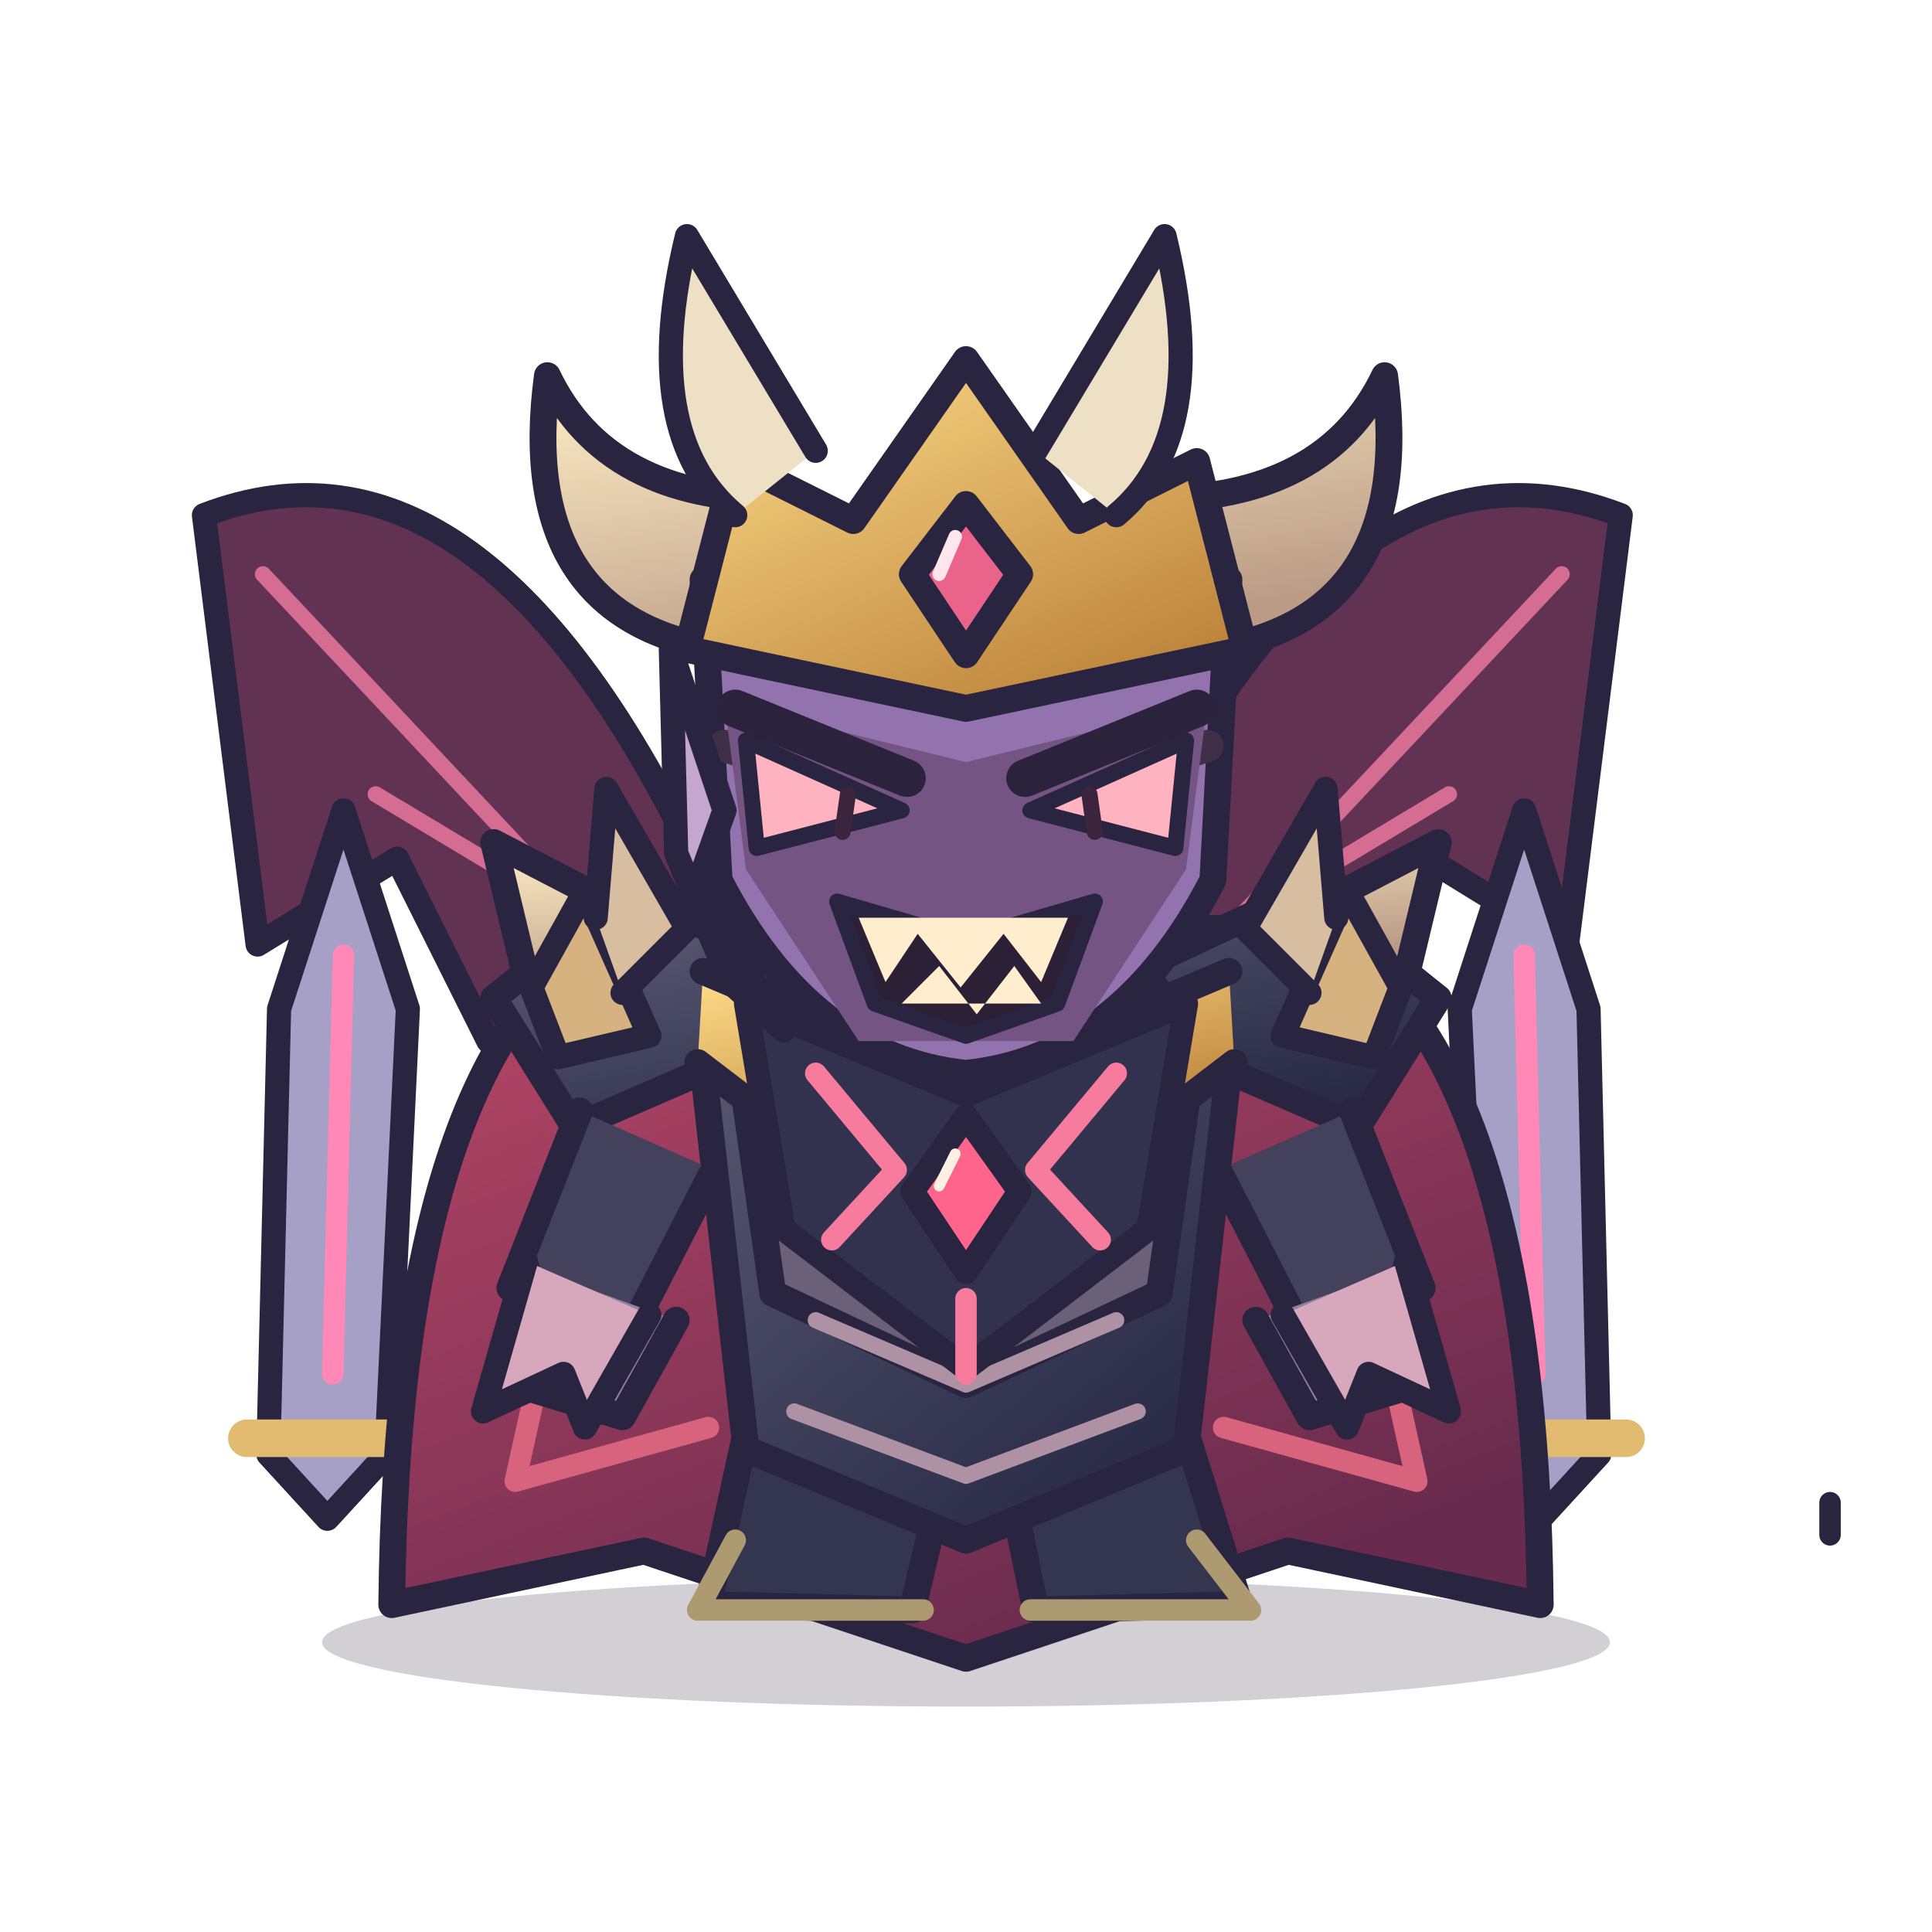
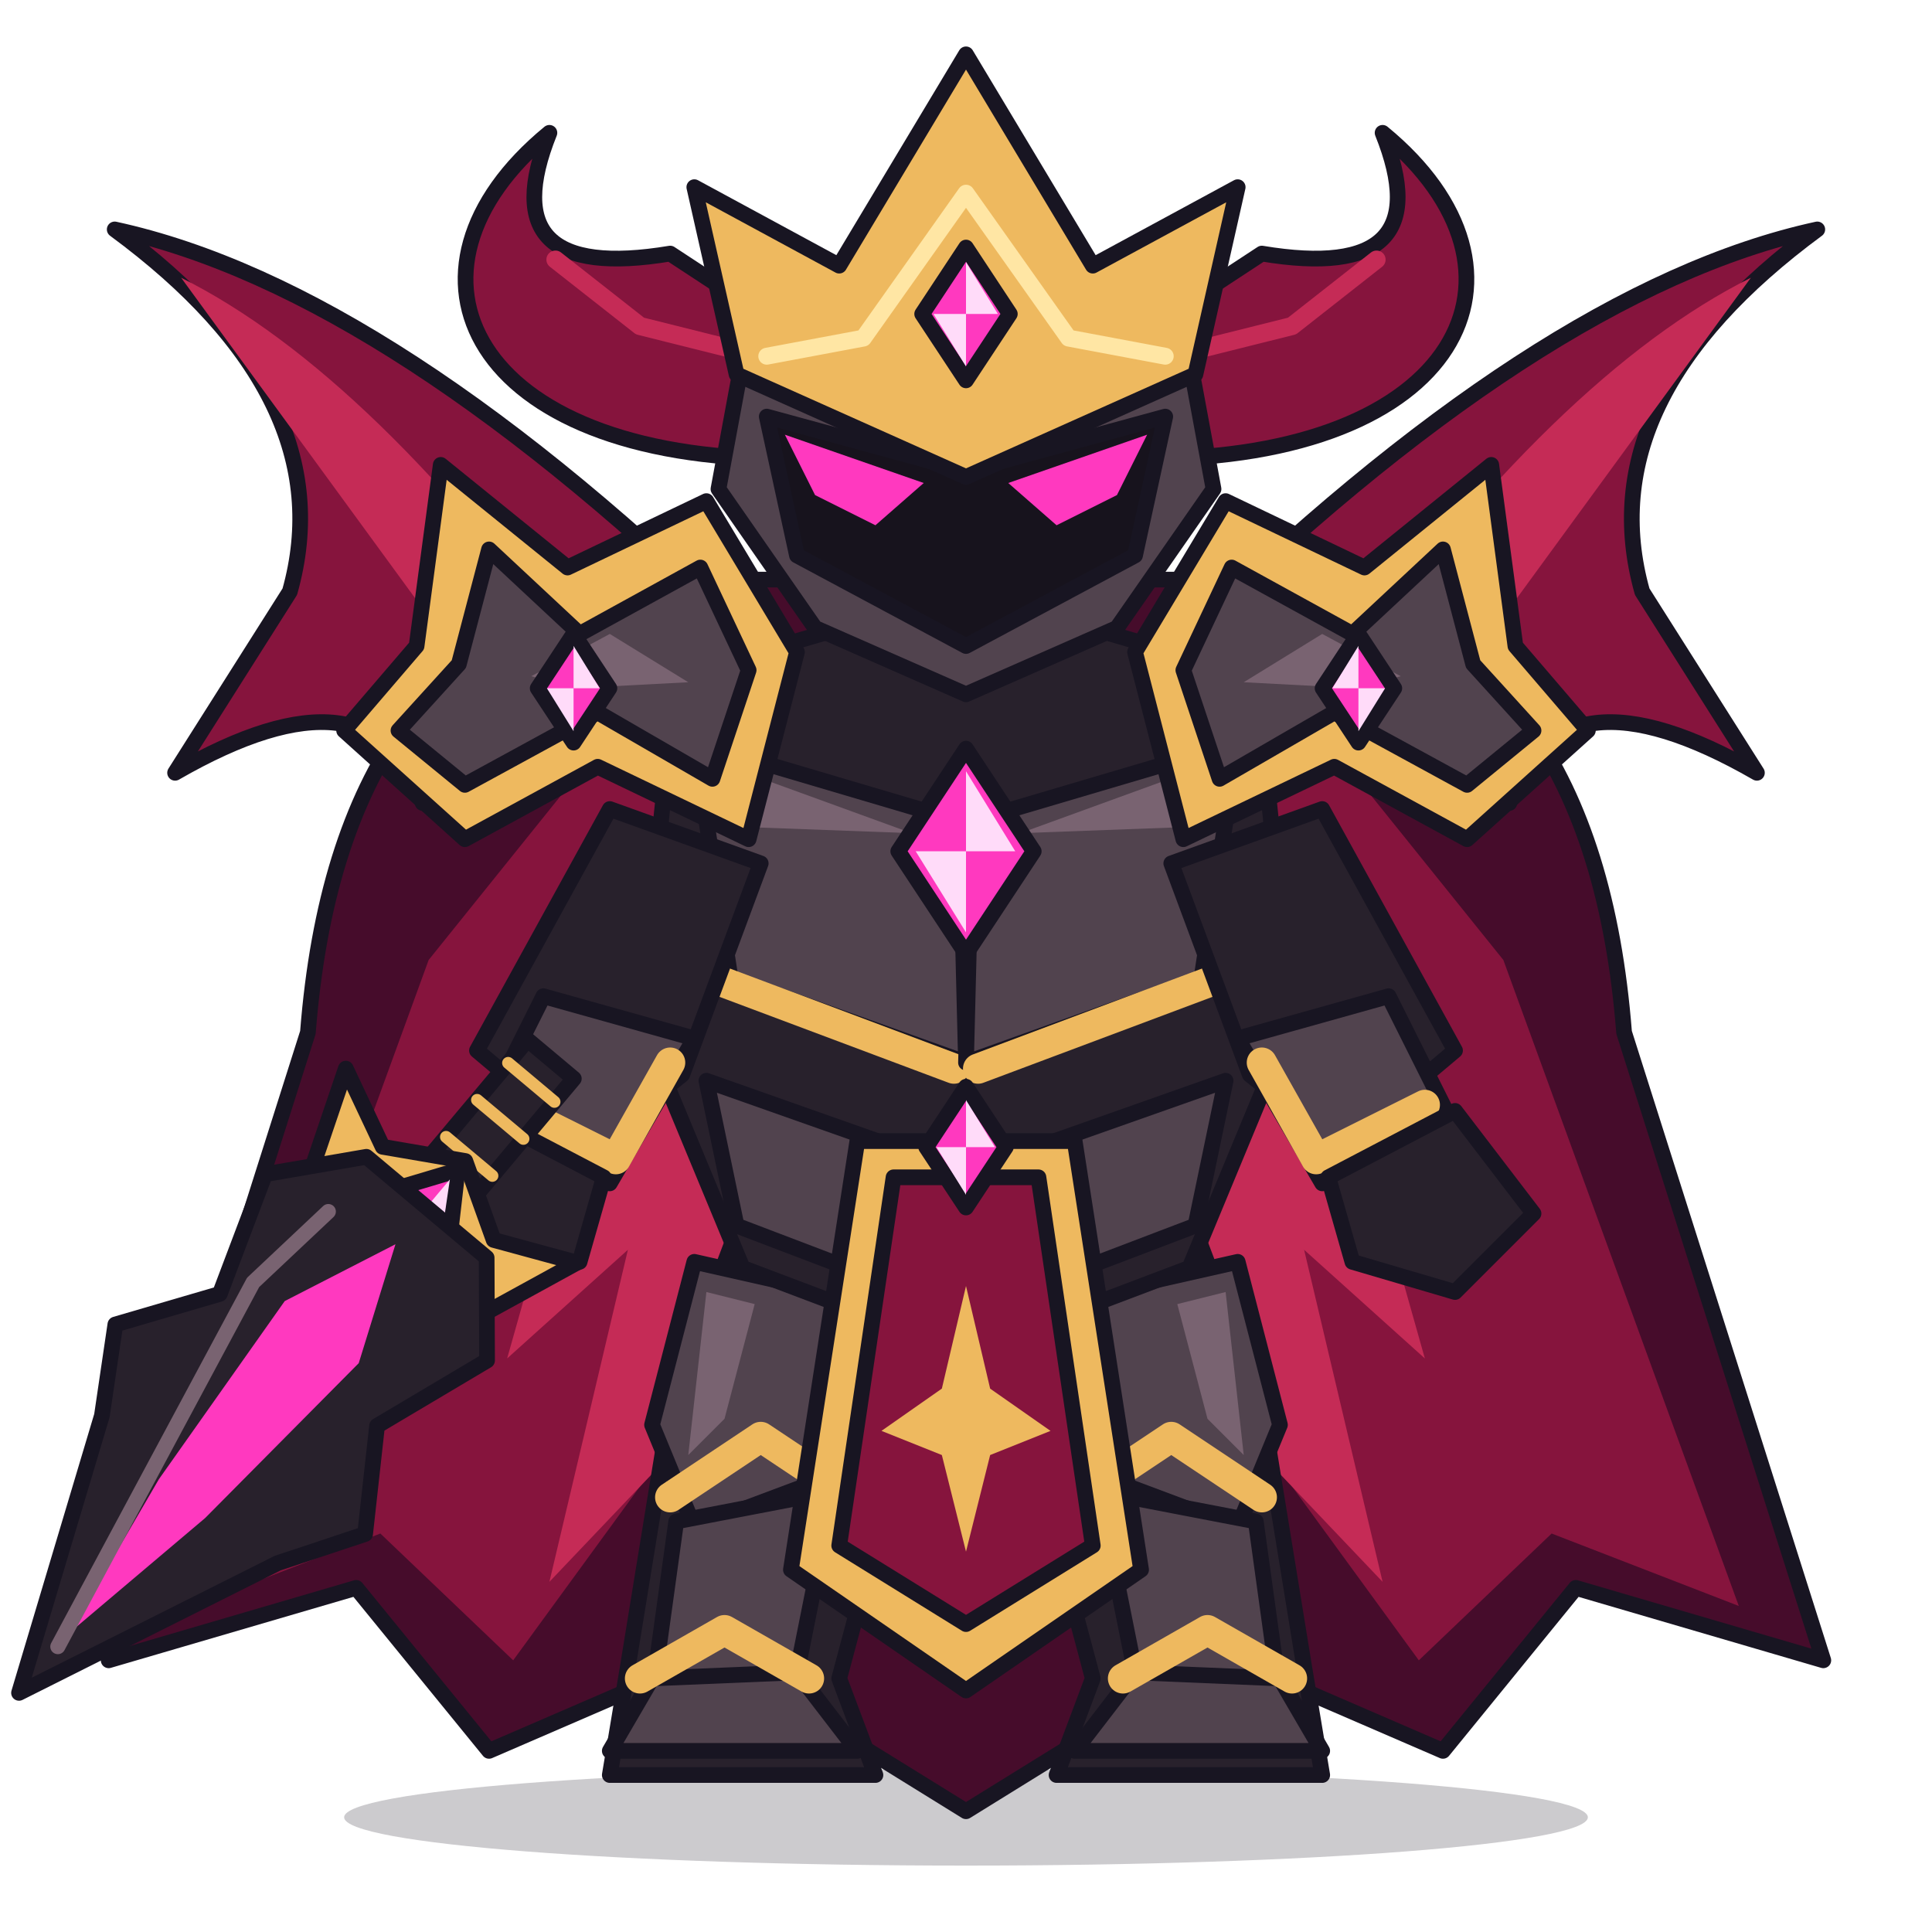
- <svg xmlns="http://www.w3.org/2000/svg" width="360" height="360" viewBox="0 0 360 360" role="img" aria-label="黒冠の魔王・覇王解放">
+ <svg xmlns="http://www.w3.org/2000/svg" width="320" height="320" viewBox="0 0 320 320" role="img" aria-label="魔王 第2形態">
  <defs>
-     <linearGradient id="armor" x2="0.7" y2="1">
-       <stop stop-color="#606078" />
-       <stop offset="1" stop-color="#292a46" />
-     </linearGradient>
-     <linearGradient id="purple" x2=".7" y2="1">
-       <stop stop-color="#a578da" />
-       <stop offset="1" stop-color="#554078" />
-     </linearGradient>
-     <linearGradient id="red" x2=".6" y2="1">
-       <stop stop-color="#bb4767" />
-       <stop offset="1" stop-color="#682b4d" />
-     </linearGradient>
-     <linearGradient id="gold" x2=".7" y2="1">
-       <stop stop-color="#ffde8b" />
-       <stop offset="1" stop-color="#bd843c" />
-     </linearGradient>
-     <radialGradient id="orb">
-       <stop stop-color="#f4edff" />
-       <stop offset=".35" stop-color="#c5a2ff" />
-       <stop offset="1" stop-color="#6d3db1" />
+     <radialGradient id="aura">
+       <stop stop-color="#ff39bf" stop-opacity=".24" />
+       <stop offset="1" stop-color="#ff39bf" stop-opacity="0" />
    </radialGradient>
-     <linearGradient id="bone" x2=".5" y2="1">
-       <stop stop-color="#fff0c7" />
-       <stop offset="1" stop-color="#bb9b86" />
-     </linearGradient>
+     <radialGradient id="heart">
+       <stop stop-color="#ffdbf9" />
+       <stop offset=".34" stop-color="#ff39bf" />
+       <stop offset="1" stop-color="#460c2b" />
+     </radialGradient>
  </defs>
-   <g transform="translate(20 20)">
-     <ellipse cx="160" cy="286" rx="120" ry="12" fill="#21152d" opacity=".2" />
-     <g stroke="#29243f" stroke-width="4.5" stroke-linejoin="round" stroke-linecap="round">
-       <path d="M111 143Q70 56 18 76l10 80 26-16 17 34 30-10m88-21q41-87 93-67l-10 80-26-16-17 34-30-10" fill="#613251" />
-       <path d="m29 87 61 65-40-24m221-41-61 65 40-24" fill="none" stroke="#d56c91" stroke-width="3" />
-       <path d="m32 168 12-37 12 37-4 83-11 12-11-12Zm220 0 12-37 12 37 2 83-11 12-11-12Z" fill="#a7a0c6" />
-       <path d="m44 158-2 78m222-78 2 78" stroke="#ff88b6" stroke-width="4" />
-       <path d="m26 248 33 0m191 0h33" stroke="#e2ba70" stroke-width="7" />
+   <g stroke-linejoin="round" stroke-linecap="round">
+     <ellipse cx="160" cy="301" rx="103" ry="8" fill="#16101e" opacity=".22" />
+     <path d="M104 96Q56 107 51 171L18 275L59 263L81 290L118 274L160 300L202 274L239 290L261 263L302 275L269 171Q264 107 216 96Z" fill="#460c2b" stroke="#181522" stroke-width="2.6" stroke-linejoin="round" stroke-linecap="round" />
+     <path d="M108 113L71 159L32 266L63 254L85 275L120 227L145 144Z" fill="#86143d" stroke="none" stroke-width="2.6" stroke-linejoin="round" stroke-linecap="round" />
+     <path d="M106 147L84 225L104 207L91 262L130 221L142 144Z" fill="#c52b56" stroke="none" stroke-width="2.6" stroke-linejoin="round" stroke-linecap="round" />
+     <g transform="translate(320 0) scale(-1 1)">
+       <path d="M108 113L71 159L32 266L63 254L85 275L120 227L145 144Z" fill="#86143d" stroke="none" stroke-width="2.6" stroke-linejoin="round" stroke-linecap="round" />
+       <path d="M106 147L84 225L104 207L91 262L130 221L142 144Z" fill="#c52b56" stroke="none" stroke-width="2.6" stroke-linejoin="round" stroke-linecap="round" />
    </g>
-     <g stroke="#29243f" stroke-width="5" stroke-linecap="round" stroke-linejoin="round">
-       <path d="M94 153Q54 176 53 279l47-10 60 20 60-20 47 10q-1-103-41-126Z" fill="url(#red)" />
-       <path d="m94 175-18 81 36-10m114-71 18 81-36-10" fill="none" stroke="#d7637c" stroke-width="4" />
-       <path d="m119 247-7 32 38 1 8-34m8 0 7 34 38-1-10-32" fill="#33364e" />
-       <path d="m117 267-7 13h42m20 0h41l-10-13" fill="none" stroke="#ae9a71" stroke-width="4" />
-       <path d="m109 161 51-12 51 12-10 89-41 17-41-17Z" fill="url(#armor)" />
-       <path d="m117 172 43 16 43-16-7 49-36 17-36-17Z" fill="#6a6077" />
-       <path d="m132 226 28 12 28-12m-60 17 32 12 32-12" stroke="#ae91a2" stroke-width="3" fill="none" />
-       <path d="m97 146-25 20 15 24 30-13 10-17Zm126 0 25 20-15 24-30-13-10-17Z" fill="url(#armor)" />
-       <path d="m78 162-6-25 25 13m145 12 6-25-25 13" fill="url(#bone)" />
-       <path d="m88 187-13 33 20 13 18-35m119-11 13 33-20 13-18-35" fill="#44415c" />
-       <path d="m78 216-5 21 23 7 10-18m136-10 5 21-23 7-10-18" fill="#92819e" />
-       <path d="M114 101Q76 95 82 50q11 23 43 23m81 28q38-6 32-51-11 23-43 23" fill="url(#bone)" />
-       <path d="M111 88q49-22 98 0l-3 56q-17 33-46 36-29-3-46-36Z" fill="#9273ad" />
-       <path d="m108 101 9-35 22 11 21-30 21 30 22-11 9 35-52 11Z" fill="url(#gold)" />
-       <path d="m160 74 10 13-10 15-10-15Z" fill="#ea638b" />
-       <path d="m158 80 -3 7" stroke="#ffe5ec" stroke-width="2.5" />
-       <path d="m124 119 27 9q-17 16-27-9Z" fill="#ffe69c" stroke-width="3" />
-       <path d="m169 128 27-9q-11 25-27 9Z" fill="#ffe69c" stroke-width="3" />
-       <path d="m143 127 0 6m178 127 0 6" fill="none" stroke-width="4" />
-       <path d="m146 153q14 6 28 0" fill="none" stroke-width="3" />
-       <path d="m146 153 4 7 4-5m14 0 4 5 3-7" fill="#fff0dc" stroke="none" />
-       <path d="m111 161 26 11-10 19-17-13m99-17-26 11 10 19 17-13" fill="url(#gold)" />
-       <path d="m160 191 10 13-10 15-10-15Z" fill="#ea638b" />
-       <path d="m158 197 -3 7" stroke="#ffe5ec" stroke-width="2.5" />
+     <path d="M125 107Q65 48 19 38Q57 66 48 98L29 128Q62 109 70 133L100 120Z" fill="#86143d" stroke="#181522" stroke-width="2.6" stroke-linejoin="round" stroke-linecap="round" />
+     <path d="M98 112Q62 62 30 46L76 109Z" fill="#c52b56" stroke="none" stroke-width="2.6" stroke-linejoin="round" stroke-linecap="round" />
+     <g transform="translate(320 0) scale(-1 1)">
+       <path d="M125 107Q65 48 19 38Q57 66 48 98L29 128Q62 109 70 133L100 120Z" fill="#86143d" stroke="#181522" stroke-width="2.6" stroke-linejoin="round" stroke-linecap="round" />
+       <path d="M98 112Q62 62 30 46L76 109Z" fill="#c52b56" stroke="none" stroke-width="2.6" stroke-linejoin="round" stroke-linecap="round" />
    </g>
-     <g stroke="#29243f" stroke-width="4.5" stroke-linejoin="round" stroke-linecap="round">
-       <path d="M117 76Q99 61 108 24l24 40m56 12q18-15 9-52l-24 40" fill="#eee0c4" />
-       <path d="m119 167 41 17 41-17-7 42-34 26-34-26Z" fill="#32314e" />
-       <path d="m132 180 15 18-12 13m53-31-15 18 12 13m-25 11v14" stroke="#f77b9c" fill="none" stroke-width="4" />
-       <path d="m160 188 10 14-10 15-10-15Z" fill="#ff648c" />
-       <path d="m158 195-3 6" stroke="#fff0e4" stroke-width="2" />
-       <path d="m79 164 10-18 12 27-17 4Zm162 0-10-18-12 27 17 4Z" fill="#d5b280" />
-       <path d="m115 119 35 11m20 0 35-11" stroke="#403047" stroke-width="6" />
-       <path d="m129 129 15 4m32 0 15-4" stroke="#ffb8d0" stroke-width="4" />
-       <path d="m143 153q17 10 34-1l-4 13-13 5-13-5Z" fill="#483044" stroke-width="3" />
-       <path d="m146 156 6 9 4-6m10 0 5 6 4-10" fill="#fff0d4" stroke="none" />
-       <path d="m105 101 10 30-5 14 16 27-10-9-10-24Z" fill="#c5a6ce" />
-       <path d="m115 111 45 11 45-11-4 31-21 32h-40l-21-32Z" fill="#745482" stroke="none" />
-       <path d="m119 118 29 13-27 7Zm53 13 29-13-2 20Z" fill="#ffb2bf" stroke-width="3" />
-       <path d="m138 128-1 7m46-7 1 7" stroke="#3b253e" stroke-width="3" />
-       <path d="m117 112 32 13m22 0 32-13" stroke="#2b223c" stroke-width="7" fill="none" />
-       <path d="m136 148 24 7 24-7-7 19-17 6-17-6Z" fill="#2b2036" stroke-width="3" />
-       <path d="m140 151 5 12 6-9 8 10 8-10 7 9 5-12m-31 16 7-7 7 9 7-9 5 7" fill="#ffedcd" stroke="none" />
-       <path d="m91 151 2-24 15 26-12 12m133-14-2-24-15 26 12 12" fill="#d8bea0" />
-       <path d="m78 215-8 28 15-7 4 10 12-21m141-10 8 28-15-7-4 10-12-21" fill="#d7a8bc" />
+     <path d="M125 196L158 206L147 248L139 278L145 294L101 294L104 276L111 233Z" fill="#28212c" stroke="#181522" stroke-width="2.6" stroke-linejoin="round" stroke-linecap="round" />
+     <path d="M115 209L146 216L139 244L115 253L108 236Z" fill="#51434e" stroke="#181522" stroke-width="2.6" stroke-linejoin="round" stroke-linecap="round" />
+     <path d="M112 252L138 247L132 277L108 281Z" fill="#51434e" stroke="#181522" stroke-width="2.6" stroke-linejoin="round" stroke-linecap="round" />
+     <path d="M108 278L132 277L142 290L101 290Z" fill="#51434e" stroke="#181522" stroke-width="2.6" stroke-linejoin="round" stroke-linecap="round" />
+     <path d="M111 248L126 238L141 248M106 278L120 270L134 278" fill="none" stroke="#eeb95f" stroke-width="5" stroke-linejoin="round" stroke-linecap="round" />
+     <path d="M117 214L125 216L120 235L114 241Z" fill="#796371" stroke="none" stroke-width="2.6" stroke-linejoin="round" stroke-linecap="round" />
+     <g transform="translate(320 0) scale(-1 1)">
+       <path d="M125 196L158 206L147 248L139 278L145 294L101 294L104 276L111 233Z" fill="#28212c" stroke="#181522" stroke-width="2.6" stroke-linejoin="round" stroke-linecap="round" />
+       <path d="M115 209L146 216L139 244L115 253L108 236Z" fill="#51434e" stroke="#181522" stroke-width="2.6" stroke-linejoin="round" stroke-linecap="round" />
+       <path d="M112 252L138 247L132 277L108 281Z" fill="#51434e" stroke="#181522" stroke-width="2.6" stroke-linejoin="round" stroke-linecap="round" />
+       <path d="M108 278L132 277L142 290L101 290Z" fill="#51434e" stroke="#181522" stroke-width="2.6" stroke-linejoin="round" stroke-linecap="round" />
+       <path d="M111 248L126 238L141 248M106 278L120 270L134 278" fill="none" stroke="#eeb95f" stroke-width="5" stroke-linejoin="round" stroke-linecap="round" />
+       <path d="M117 214L125 216L120 235L114 241Z" fill="#796371" stroke="none" stroke-width="2.6" stroke-linejoin="round" stroke-linecap="round" />
+     </g>
+     <path d="M112 112L160 98L208 112L214 169L197 210L160 224L123 210L106 169Z" fill="#28212c" stroke="#181522" stroke-width="2.6" stroke-linejoin="round" stroke-linecap="round" />
+     <path d="M115 123L159 136L160 176L121 162Z" fill="#51434e" stroke="#181522" stroke-width="2.6" stroke-linejoin="round" stroke-linecap="round" />
+     <path d="M118 126L151 138L124 137Z" fill="#796371" stroke="none" stroke-width="2.6" stroke-linejoin="round" stroke-linecap="round" />
+     <path d="M118 162L158 177" fill="none" stroke="#eeb95f" stroke-width="5" stroke-linejoin="round" stroke-linecap="round" />
+     <path d="M117 179L151 191L143 211L122 203Z" fill="#51434e" stroke="#181522" stroke-width="2.6" stroke-linejoin="round" stroke-linecap="round" />
+     <g transform="translate(320 0) scale(-1 1)">
+       <path d="M115 123L159 136L160 176L121 162Z" fill="#51434e" stroke="#181522" stroke-width="2.6" stroke-linejoin="round" stroke-linecap="round" />
+       <path d="M118 126L151 138L124 137Z" fill="#796371" stroke="none" stroke-width="2.6" stroke-linejoin="round" stroke-linecap="round" />
+       <path d="M118 162L158 177" fill="none" stroke="#eeb95f" stroke-width="5" stroke-linejoin="round" stroke-linecap="round" />
+       <path d="M117 179L151 191L143 211L122 203Z" fill="#51434e" stroke="#181522" stroke-width="2.6" stroke-linejoin="round" stroke-linecap="round" />
+     </g>
+     <path d="M142 189L178 189L189 260L160 280L131 260Z" fill="#eeb95f" stroke="#181522" stroke-width="2.6" stroke-linejoin="round" stroke-linecap="round" />
+     <path d="M148 195H172L181 256L160 269L139 256Z" fill="#86143d" stroke="#181522" stroke-width="2.6" stroke-linejoin="round" stroke-linecap="round" />
+     <path d="M160 213L164 230L174 237L164 241L160 257L156 241L146 237L156 230Z" fill="#eeb95f" stroke="none" stroke-width="2.6" stroke-linejoin="round" stroke-linecap="round" />
+     <path d="M101 134L126 143L113 178L98 190L79 174Z" fill="#28212c" stroke="#181522" stroke-width="2.6" stroke-linejoin="round" stroke-linecap="round" />
+     <path d="M90 165L115 172L101 196L80 185Z" fill="#51434e" stroke="#181522" stroke-width="2.6" stroke-linejoin="round" stroke-linecap="round" />
+     <path d="M84 183L102 192L111 176" fill="none" stroke="#eeb95f" stroke-width="5" stroke-linejoin="round" stroke-linecap="round" />
+     <path d="M79 184L100 195L96 209L79 214L66 201Z" fill="#28212c" stroke="#181522" stroke-width="2.6" stroke-linejoin="round" stroke-linecap="round" />
+     <g transform="translate(320 0) scale(-1 1)">
+       <path d="M101 134L126 143L113 178L98 190L79 174Z" fill="#28212c" stroke="#181522" stroke-width="2.6" stroke-linejoin="round" stroke-linecap="round" />
+       <path d="M90 165L115 172L101 196L80 185Z" fill="#51434e" stroke="#181522" stroke-width="2.6" stroke-linejoin="round" stroke-linecap="round" />
+       <path d="M84 183L102 192L111 176" fill="none" stroke="#eeb95f" stroke-width="5" stroke-linejoin="round" stroke-linecap="round" />
+       <path d="M79 184L100 195L96 209L79 214L66 201Z" fill="#28212c" stroke="#181522" stroke-width="2.6" stroke-linejoin="round" stroke-linecap="round" />
+     </g>
+     <path d="M69 107L73 77L94 94L117 83L132 108L124 139L99 127L77 139L57 121Z" fill="#eeb95f" stroke="#181522" stroke-width="2.6" stroke-linejoin="round" stroke-linecap="round" />
+     <path d="M76 110L81 91L96 105L116 94L124 111L118 129L99 118L77 130L66 121Z" fill="#51434e" stroke="#181522" stroke-width="2.6" stroke-linejoin="round" stroke-linecap="round" />
+     <path d="M88 112L101 105L114 113L95 114Z" fill="#796371" stroke="none" stroke-width="2.6" stroke-linejoin="round" stroke-linecap="round" />
+     <g transform="translate(320 0) scale(-1 1)">
+       <path d="M69 107L73 77L94 94L117 83L132 108L124 139L99 127L77 139L57 121Z" fill="#eeb95f" stroke="#181522" stroke-width="2.6" stroke-linejoin="round" stroke-linecap="round" />
+       <path d="M76 110L81 91L96 105L116 94L124 111L118 129L99 118L77 130L66 121Z" fill="#51434e" stroke="#181522" stroke-width="2.6" stroke-linejoin="round" stroke-linecap="round" />
+       <path d="M88 112L101 105L114 113L95 114Z" fill="#796371" stroke="none" stroke-width="2.6" stroke-linejoin="round" stroke-linecap="round" />
+     </g>
+     <g transform="translate(95 114)">
+       <path d="M0 -9L5.94 0L0 9L-5.94 0Z" fill="#ff39bf" stroke="#181522" stroke-width="2.6" stroke-linejoin="round" stroke-linecap="round" />
+       <path d="M0 -7.02V0L4.32 0Z" fill="#ffdbf9" stroke="none" stroke-width="2.6" stroke-linejoin="round" stroke-linecap="round" />
+       <path d="M0 0V7.11L-4.41 0Z" fill="#ffdbf9" stroke="none" stroke-width="2.6" stroke-linejoin="round" stroke-linecap="round" />
+     </g>
+     <g transform="translate(320 0) scale(-1 1)">
+       <g transform="translate(95 114)">
+         <path d="M0 -9L5.94 0L0 9L-5.94 0Z" fill="#ff39bf" stroke="#181522" stroke-width="2.6" stroke-linejoin="round" stroke-linecap="round" />
+         <path d="M0 -7.02V0L4.32 0Z" fill="#ffdbf9" stroke="none" stroke-width="2.6" stroke-linejoin="round" stroke-linecap="round" />
+         <path d="M0 0V7.11L-4.41 0Z" fill="#ffdbf9" stroke="none" stroke-width="2.6" stroke-linejoin="round" stroke-linecap="round" />
+       </g>
+     </g>
+     <g transform="translate(160 141)">
+       <path d="M0 -17L11.22 0L0 17L-11.22 0Z" fill="#ff39bf" stroke="#181522" stroke-width="2.6" stroke-linejoin="round" stroke-linecap="round" />
+       <path d="M0 -13.26V0L8.16 0Z" fill="#ffdbf9" stroke="none" stroke-width="2.6" stroke-linejoin="round" stroke-linecap="round" />
+       <path d="M0 0V13.43L-8.33 0Z" fill="#ffdbf9" stroke="none" stroke-width="2.6" stroke-linejoin="round" stroke-linecap="round" />
+     </g>
+     <g transform="translate(160 190)">
+       <path d="M0 -10L6.6 0L0 10L-6.6 0Z" fill="#ff39bf" stroke="#181522" stroke-width="2.6" stroke-linejoin="round" stroke-linecap="round" />
+       <path d="M0 -7.8V0L4.8 0Z" fill="#ffdbf9" stroke="none" stroke-width="2.6" stroke-linejoin="round" stroke-linecap="round" />
+       <path d="M0 0V7.9L-4.9 0Z" fill="#ffdbf9" stroke="none" stroke-width="2.6" stroke-linejoin="round" stroke-linecap="round" />
+     </g>
+     <g>
+       <path d="M130 76C78 76 63 45 91 22Q81 47 111 42L143 63Z" fill="#86143d" stroke="#181522" stroke-width="2.6" stroke-linejoin="round" stroke-linecap="round" />
+       <path d="M92 43L106 54L122 58" fill="none" stroke="#c52b56" stroke-width="3" stroke-linejoin="round" stroke-linecap="round" />
+       <g transform="translate(320 0) scale(-1 1)">
+         <path d="M130 76C78 76 63 45 91 22Q81 47 111 42L143 63Z" fill="#86143d" stroke="#181522" stroke-width="2.6" stroke-linejoin="round" stroke-linecap="round" />
+         <path d="M92 43L106 54L122 58" fill="none" stroke="#c52b56" stroke-width="3" stroke-linejoin="round" stroke-linecap="round" />
+       </g>
+       <path d="M124 54Q160 39 196 54L201 81L185 104L160 115L135 104L119 81Z" fill="#51434e" stroke="#181522" stroke-width="2.6" stroke-linejoin="round" stroke-linecap="round" />
+       <path d="M127 69L160 78L193 69L188 92L160 107L132 92Z" fill="#17131d" stroke="#181522" stroke-width="2.6" stroke-linejoin="round" stroke-linecap="round" />
+       <path d="M130 72L153 80L145 87L135 82Z" fill="#ff39bf" stroke="none" stroke-width="2.6" stroke-linejoin="round" stroke-linecap="round" />
+       <path d="M190 72L167 80L175 87L185 82Z" fill="#ff39bf" stroke="none" stroke-width="2.6" stroke-linejoin="round" stroke-linecap="round" />
+       <path d="M122 62L115 31L139 44L160 9L181 44L205 31L198 62L160 79Z" fill="#eeb95f" stroke="#181522" stroke-width="2.6" stroke-linejoin="round" stroke-linecap="round" />
+       <path d="M127 59L143 56L160 32L177 56L193 59" fill="none" stroke="#ffe6a4" stroke-width="2.8" stroke-linejoin="round" stroke-linecap="round" />
+       <g transform="translate(160 52)">
+         <path d="M0 -11L7.26 0L0 11L-7.26 0Z" fill="#ff39bf" stroke="#181522" stroke-width="2.6" stroke-linejoin="round" stroke-linecap="round" />
+         <path d="M0 -8.58V0L5.28 0Z" fill="#ffdbf9" stroke="none" stroke-width="2.6" stroke-linejoin="round" stroke-linecap="round" />
+         <path d="M0 0V8.69L-5.39 0Z" fill="#ffdbf9" stroke="none" stroke-width="2.6" stroke-linejoin="round" stroke-linecap="round" />
+       </g>
+     </g>
+     <g transform="translate(79 190) rotate(40)">
+       <path d="M-5 -19H5V18H-5Z" fill="#28212c" stroke="#181522" stroke-width="2.6" stroke-linejoin="round" stroke-linecap="round" />
+       <path d="M-5 -14H5M-5 -6H5M-5 2H5" fill="none" stroke="#eeb95f" stroke-width="2" stroke-linejoin="round" stroke-linecap="round" />
+       <path d="M-25 4L-12 10L0 3L12 10L25 4L18 22L0 15L-18 22Z" fill="#eeb95f" stroke="#181522" stroke-width="2.6" stroke-linejoin="round" stroke-linecap="round" />
+       <g transform="translate(0 14)">
+         <path d="M0 -9L5.94 0L0 9L-5.94 0Z" fill="#ff39bf" stroke="#181522" stroke-width="2.6" stroke-linejoin="round" stroke-linecap="round" />
+         <path d="M0 -7.02V0L4.32 0Z" fill="#ffdbf9" stroke="none" stroke-width="2.6" stroke-linejoin="round" stroke-linecap="round" />
+         <path d="M0 0V7.11L-4.41 0Z" fill="#ffdbf9" stroke="none" stroke-width="2.6" stroke-linejoin="round" stroke-linecap="round" />
+       </g>
+       <path d="M-13 13L-24 26L-17 46L-27 61L-19 74L0 118L19 74L27 61L17 46L24 26L13 13Z" fill="#28212c" stroke="#181522" stroke-width="2.6" stroke-linejoin="round" stroke-linecap="round" />
+       <path d="M0 21L-8 40L-5 76L0 105L5 76L8 40Z" fill="#ff39bf" stroke="none" stroke-width="2.6" stroke-linejoin="round" stroke-linecap="round" />
+       <path d="M-12 24L-14 41L0 108" fill="none" stroke="#796371" stroke-width="2.5" stroke-linejoin="round" stroke-linecap="round" />
    </g>
  </g>
</svg>
